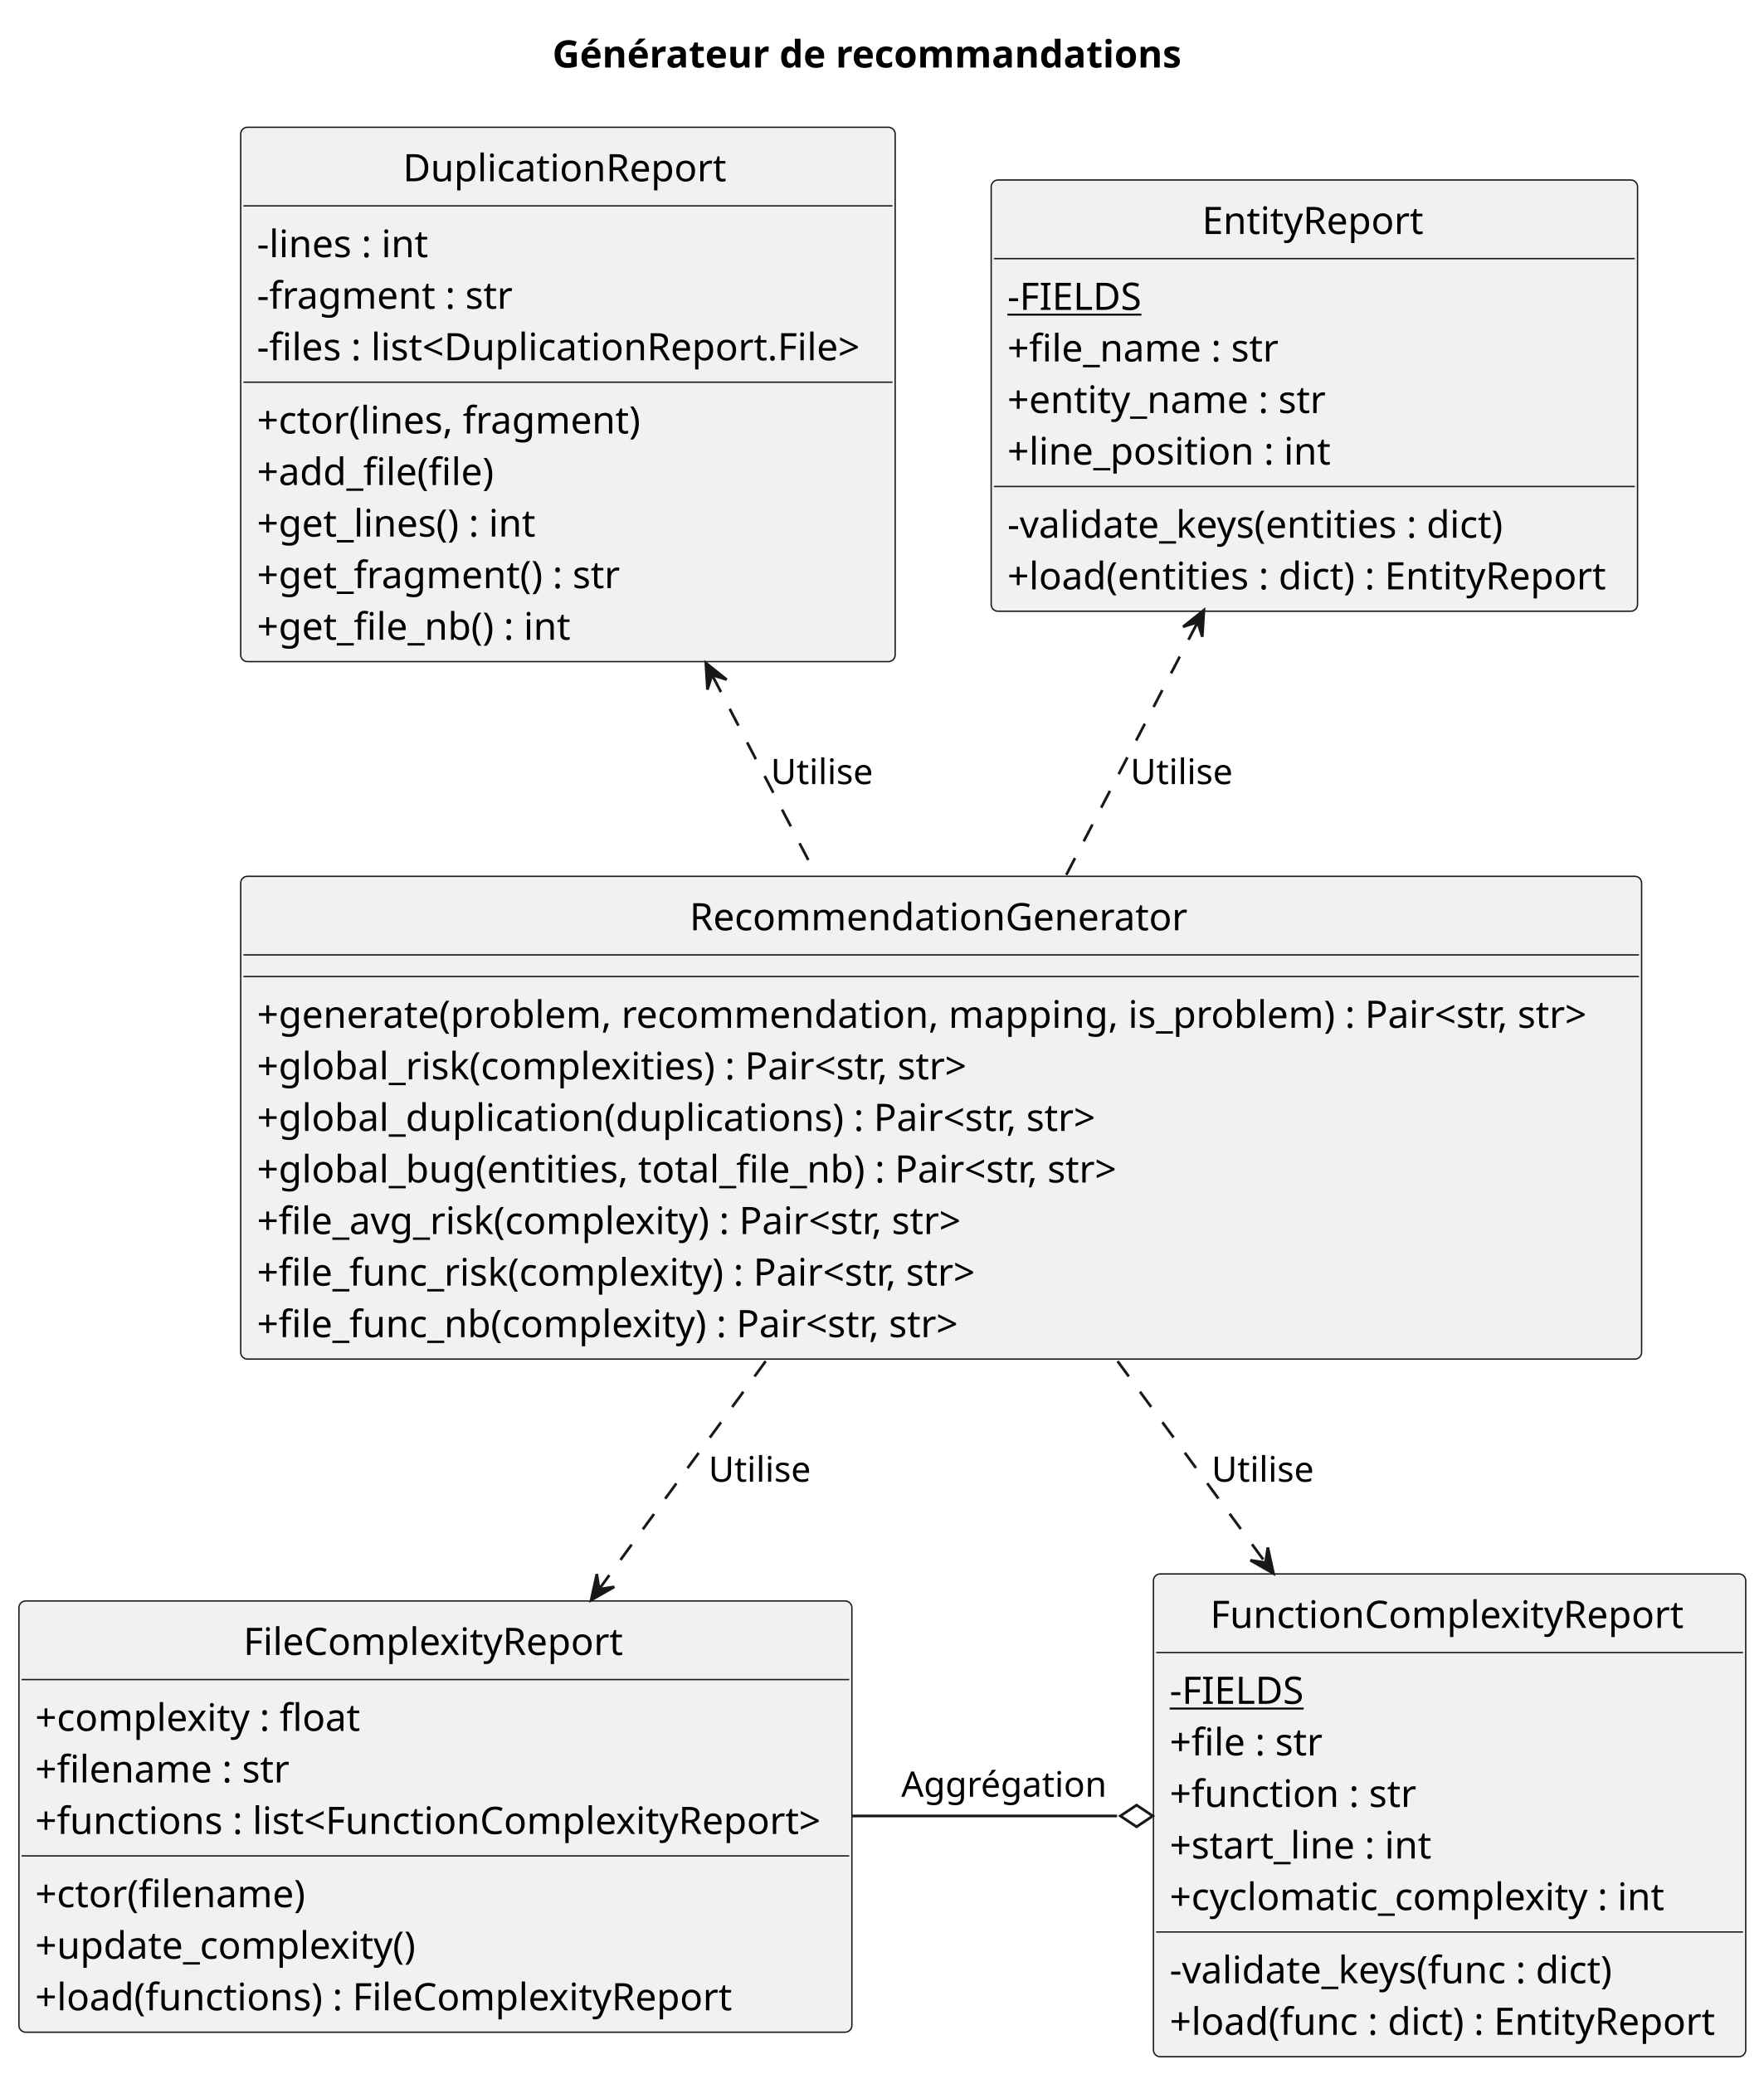
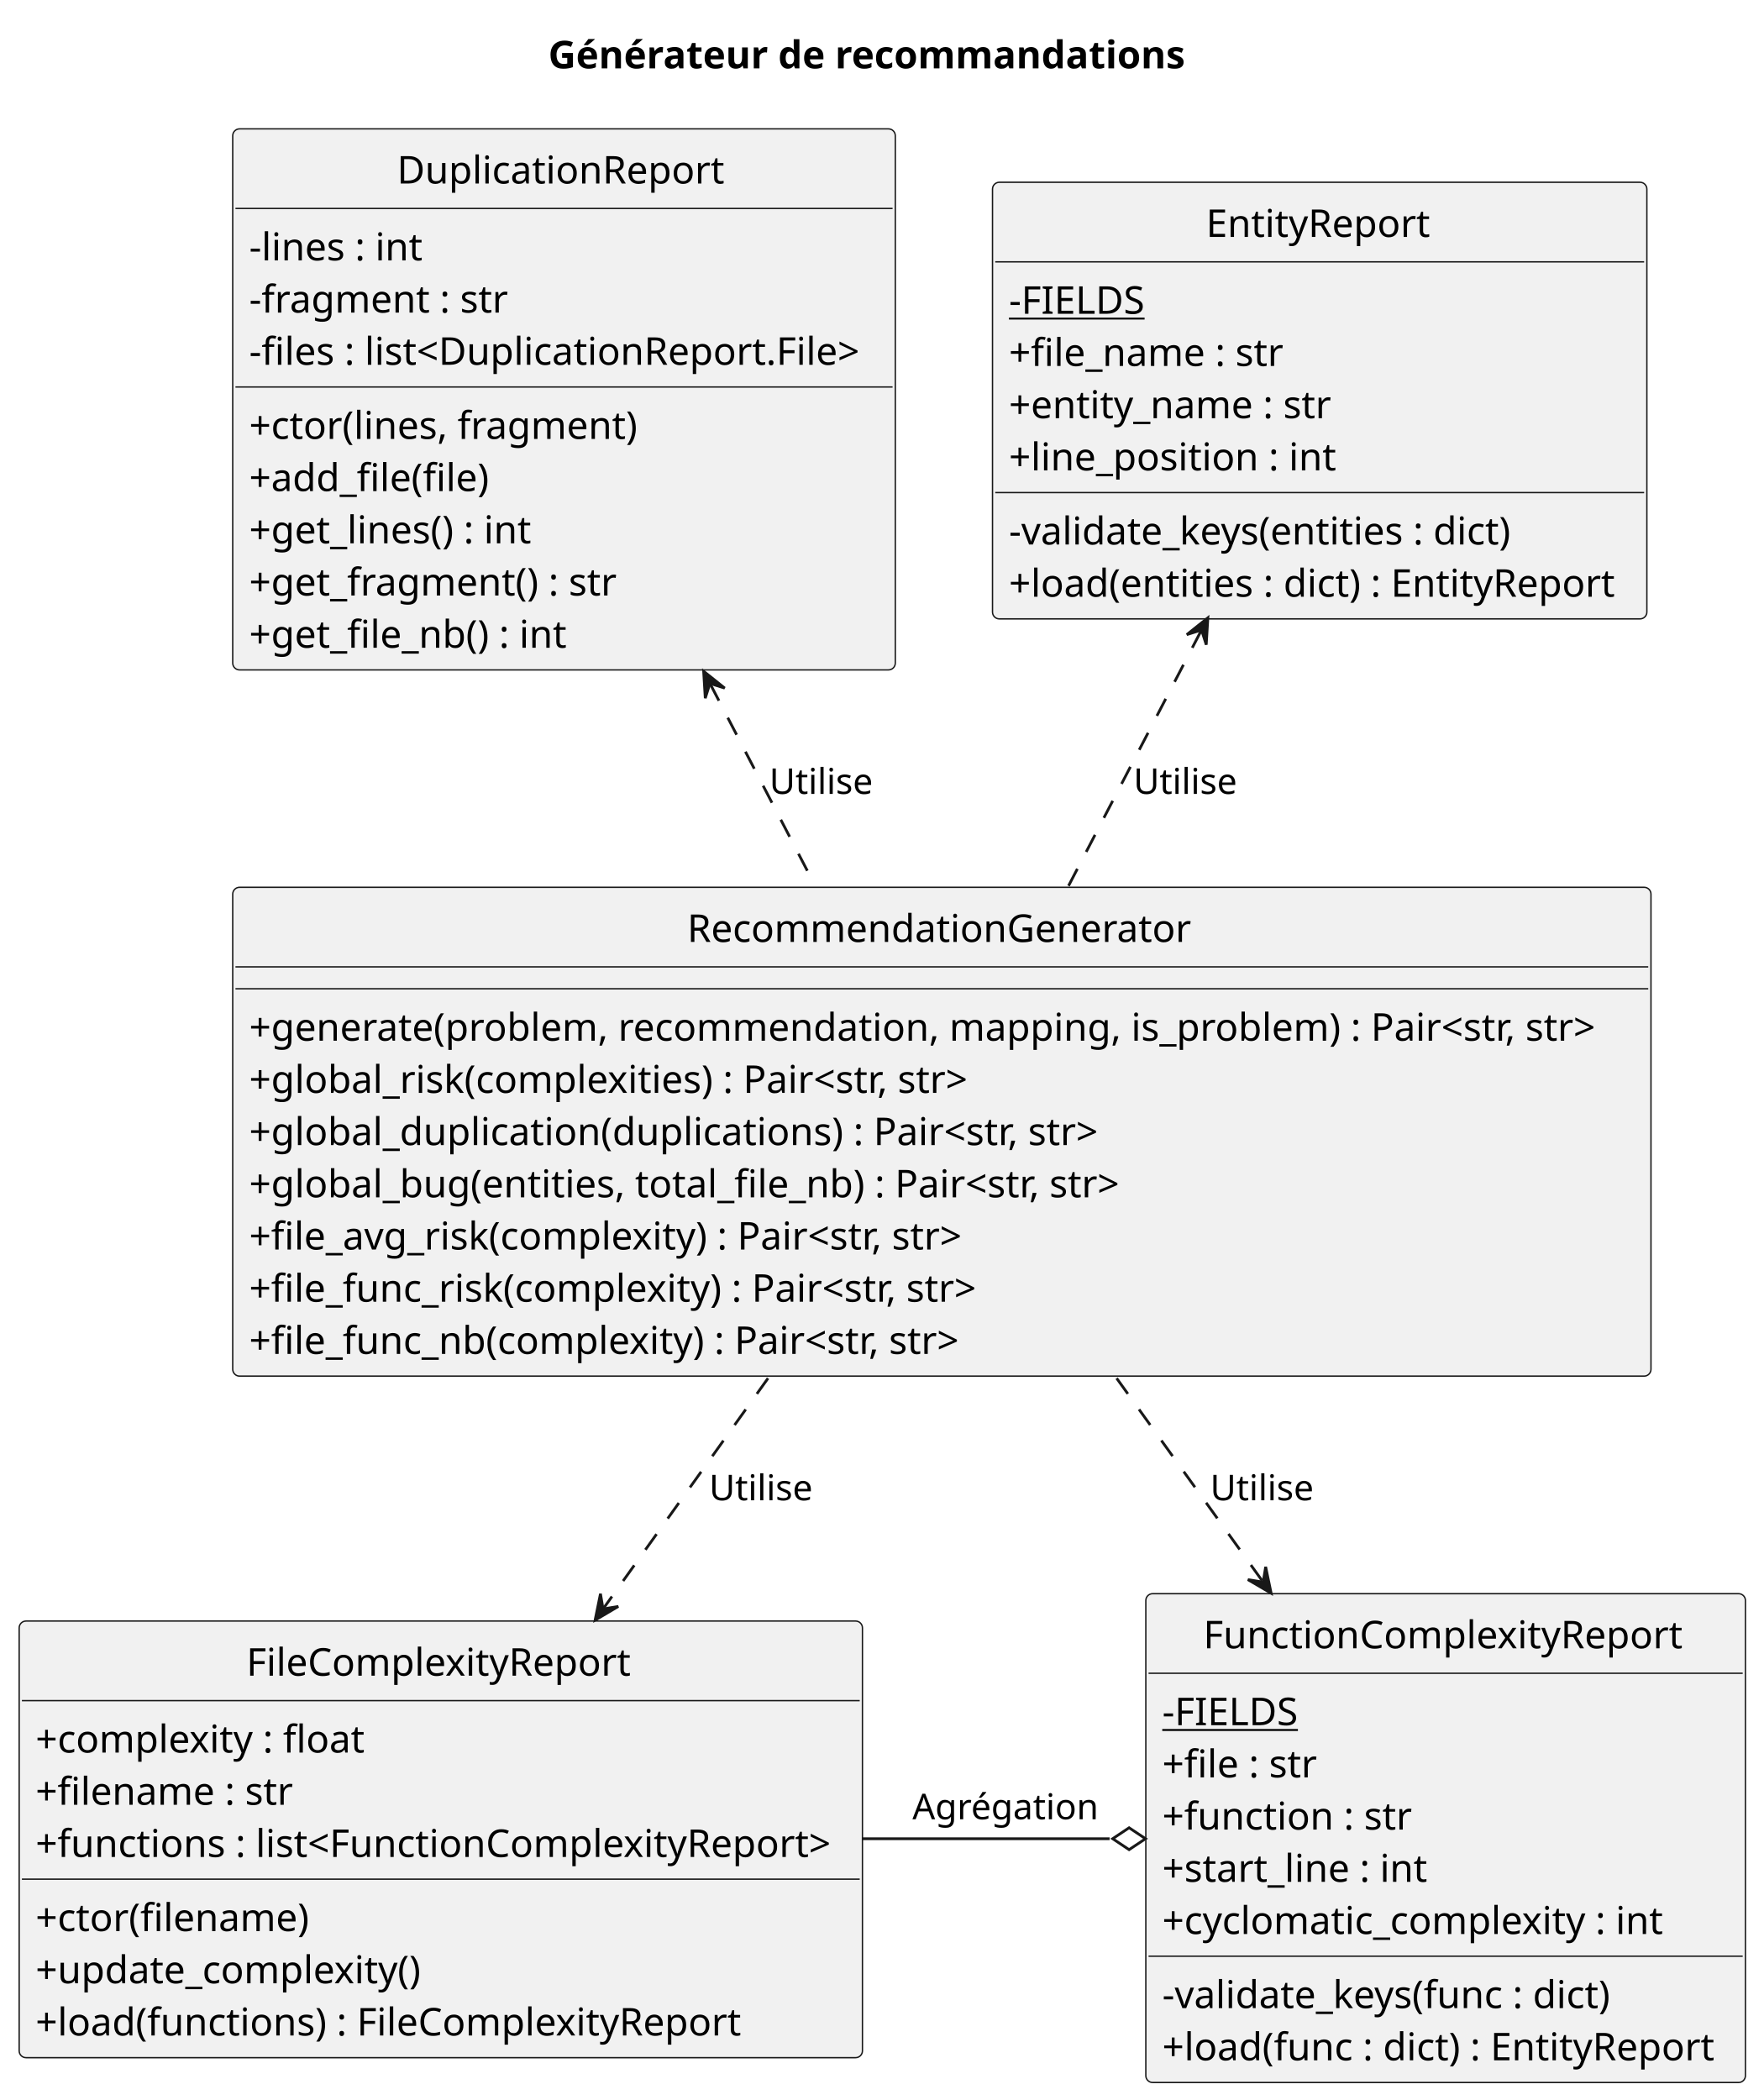
- <svg xmlns="http://www.w3.org/2000/svg" contentStyleType="text/css" height="767px" preserveAspectRatio="none" style="width:652px;height:767px;background:#FFFFFF;" version="1.1" viewBox="0 0 652 767" width="652px" zoomAndPan="magnify">
+ <svg xmlns="http://www.w3.org/2000/svg" contentStyleType="text/css" height="767px" preserveAspectRatio="none" style="width:644px;height:767px;background:#FFFFFF;" version="1.1" viewBox="0 0 644 767" width="644px" zoomAndPan="magnify">
  <defs />
  <g>
-     <text fill="#000000" font-family="sans-serif" font-size="14" font-weight="bold" lengthAdjust="spacing" textLength="230" x="204.25" y="24.966">Générateur de recommandations</text>
+     <text fill="#000000" font-family="sans-serif" font-size="14" font-weight="bold" lengthAdjust="spacing" textLength="230" x="200.25" y="24.966">Générateur de recommandations</text>
    <g id="elem_RecommendationGenerator">
-       <rect codeLine="5" fill="#F1F1F1" height="178.543" id="RecommendationGenerator" rx="2.5" ry="2.5" style="stroke:#181818;stroke-width:0.5;" width="518" x="89" y="324.068" />
-       <text fill="#000000" font-family="sans-serif" font-size="14" lengthAdjust="spacing" textLength="186" x="255" y="344.034">RecommendationGenerator</text>
-       <line style="stroke:#181818;stroke-width:0.5;" x1="90" x2="606" y1="353.136" y2="353.136" />
-       <line style="stroke:#181818;stroke-width:0.5;" x1="90" x2="606" y1="361.136" y2="361.136" />
-       <text fill="#000000" font-family="sans-serif" font-size="14" lengthAdjust="spacing" textLength="506" x="95" y="380.102">+generate(problem, recommendation, mapping, is_problem) : Pair&lt;str, str&gt;</text>
-       <text fill="#000000" font-family="sans-serif" font-size="14" lengthAdjust="spacing" textLength="270" x="95" y="399.17">+global_risk(complexities) : Pair&lt;str, str&gt;</text>
-       <text fill="#000000" font-family="sans-serif" font-size="14" lengthAdjust="spacing" textLength="321" x="95" y="418.238">+global_duplication(duplications) : Pair&lt;str, str&gt;</text>
-       <text fill="#000000" font-family="sans-serif" font-size="14" lengthAdjust="spacing" textLength="328" x="95" y="437.305">+global_bug(entities, total_file_nb) : Pair&lt;str, str&gt;</text>
-       <text fill="#000000" font-family="sans-serif" font-size="14" lengthAdjust="spacing" textLength="267" x="95" y="456.373">+file_avg_risk(complexity) : Pair&lt;str, str&gt;</text>
-       <text fill="#000000" font-family="sans-serif" font-size="14" lengthAdjust="spacing" textLength="273" x="95" y="475.441">+file_func_risk(complexity) : Pair&lt;str, str&gt;</text>
-       <text fill="#000000" font-family="sans-serif" font-size="14" lengthAdjust="spacing" textLength="267" x="95" y="494.509">+file_func_nb(complexity) : Pair&lt;str, str&gt;</text>
+       <rect codeLine="5" fill="#F1F1F1" height="178.543" id="RecommendationGenerator" rx="2.5" ry="2.5" style="stroke:#181818;stroke-width:0.5;" width="518" x="85" y="324.068" />
+       <text fill="#000000" font-family="sans-serif" font-size="14" lengthAdjust="spacing" textLength="186" x="251" y="344.034">RecommendationGenerator</text>
+       <line style="stroke:#181818;stroke-width:0.5;" x1="86" x2="602" y1="353.136" y2="353.136" />
+       <line style="stroke:#181818;stroke-width:0.5;" x1="86" x2="602" y1="361.136" y2="361.136" />
+       <text fill="#000000" font-family="sans-serif" font-size="14" lengthAdjust="spacing" textLength="506" x="91" y="380.102">+generate(problem, recommendation, mapping, is_problem) : Pair&lt;str, str&gt;</text>
+       <text fill="#000000" font-family="sans-serif" font-size="14" lengthAdjust="spacing" textLength="270" x="91" y="399.17">+global_risk(complexities) : Pair&lt;str, str&gt;</text>
+       <text fill="#000000" font-family="sans-serif" font-size="14" lengthAdjust="spacing" textLength="321" x="91" y="418.238">+global_duplication(duplications) : Pair&lt;str, str&gt;</text>
+       <text fill="#000000" font-family="sans-serif" font-size="14" lengthAdjust="spacing" textLength="328" x="91" y="437.305">+global_bug(entities, total_file_nb) : Pair&lt;str, str&gt;</text>
+       <text fill="#000000" font-family="sans-serif" font-size="14" lengthAdjust="spacing" textLength="267" x="91" y="456.373">+file_avg_risk(complexity) : Pair&lt;str, str&gt;</text>
+       <text fill="#000000" font-family="sans-serif" font-size="14" lengthAdjust="spacing" textLength="273" x="91" y="475.441">+file_func_risk(complexity) : Pair&lt;str, str&gt;</text>
+       <text fill="#000000" font-family="sans-serif" font-size="14" lengthAdjust="spacing" textLength="267" x="91" y="494.509">+file_func_nb(complexity) : Pair&lt;str, str&gt;</text>
    </g>
    <g id="elem_EntityReport">
-       <rect codeLine="15" fill="#F1F1F1" height="159.475" id="EntityReport" rx="2.5" ry="2.5" style="stroke:#181818;stroke-width:0.5;" width="239" x="366.5" y="66.568" />
-       <text fill="#000000" font-family="sans-serif" font-size="14" lengthAdjust="spacing" textLength="83" x="444.5" y="86.534">EntityReport</text>
-       <line style="stroke:#181818;stroke-width:0.5;" x1="367.5" x2="604.5" y1="95.636" y2="95.636" />
-       <text fill="#000000" font-family="sans-serif" font-size="14" lengthAdjust="spacing" text-decoration="underline" textLength="50" x="372.5" y="114.602">-FIELDS</text>
-       <text fill="#000000" font-family="sans-serif" font-size="14" lengthAdjust="spacing" textLength="103" x="372.5" y="133.67">+file_name : str</text>
-       <text fill="#000000" font-family="sans-serif" font-size="14" lengthAdjust="spacing" textLength="120" x="372.5" y="152.738">+entity_name : str</text>
-       <text fill="#000000" font-family="sans-serif" font-size="14" lengthAdjust="spacing" textLength="123" x="372.5" y="171.805">+line_position : int</text>
-       <line style="stroke:#181818;stroke-width:0.5;" x1="367.5" x2="604.5" y1="179.907" y2="179.907" />
-       <text fill="#000000" font-family="sans-serif" font-size="14" lengthAdjust="spacing" textLength="188" x="372.5" y="198.873">-validate_keys(entities : dict)</text>
-       <text fill="#000000" font-family="sans-serif" font-size="14" lengthAdjust="spacing" textLength="227" x="372.5" y="217.941">+load(entities : dict) : EntityReport</text>
+       <rect codeLine="15" fill="#F1F1F1" height="159.475" id="EntityReport" rx="2.5" ry="2.5" style="stroke:#181818;stroke-width:0.5;" width="239" x="362.5" y="66.568" />
+       <text fill="#000000" font-family="sans-serif" font-size="14" lengthAdjust="spacing" textLength="83" x="440.5" y="86.534">EntityReport</text>
+       <line style="stroke:#181818;stroke-width:0.5;" x1="363.5" x2="600.5" y1="95.636" y2="95.636" />
+       <text fill="#000000" font-family="sans-serif" font-size="14" lengthAdjust="spacing" text-decoration="underline" textLength="50" x="368.5" y="114.602">-FIELDS</text>
+       <text fill="#000000" font-family="sans-serif" font-size="14" lengthAdjust="spacing" textLength="103" x="368.5" y="133.67">+file_name : str</text>
+       <text fill="#000000" font-family="sans-serif" font-size="14" lengthAdjust="spacing" textLength="120" x="368.5" y="152.738">+entity_name : str</text>
+       <text fill="#000000" font-family="sans-serif" font-size="14" lengthAdjust="spacing" textLength="123" x="368.5" y="171.805">+line_position : int</text>
+       <line style="stroke:#181818;stroke-width:0.5;" x1="363.5" x2="600.5" y1="179.907" y2="179.907" />
+       <text fill="#000000" font-family="sans-serif" font-size="14" lengthAdjust="spacing" textLength="188" x="368.5" y="198.873">-validate_keys(entities : dict)</text>
+       <text fill="#000000" font-family="sans-serif" font-size="14" lengthAdjust="spacing" textLength="227" x="368.5" y="217.941">+load(entities : dict) : EntityReport</text>
    </g>
    <g id="elem_FileComplexityReport">
      <rect codeLine="25" fill="#F1F1F1" height="159.475" id="FileComplexityReport" rx="2.5" ry="2.5" style="stroke:#181818;stroke-width:0.5;" width="308" x="7" y="592.068" />
      <text fill="#000000" font-family="sans-serif" font-size="14" lengthAdjust="spacing" textLength="142" x="90" y="612.034">FileComplexityReport</text>
      <line style="stroke:#181818;stroke-width:0.5;" x1="8" x2="314" y1="621.136" y2="621.136" />
      <text fill="#000000" font-family="sans-serif" font-size="14" lengthAdjust="spacing" textLength="122" x="13" y="640.102">+complexity : float</text>
      <text fill="#000000" font-family="sans-serif" font-size="14" lengthAdjust="spacing" textLength="97" x="13" y="659.17">+filename : str</text>
      <text fill="#000000" font-family="sans-serif" font-size="14" lengthAdjust="spacing" textLength="296" x="13" y="678.238">+functions : list&lt;FunctionComplexityReport&gt;</text>
      <line style="stroke:#181818;stroke-width:0.5;" x1="8" x2="314" y1="686.34" y2="686.34" />
      <text fill="#000000" font-family="sans-serif" font-size="14" lengthAdjust="spacing" textLength="101" x="13" y="705.306">+ctor(filename)</text>
      <text fill="#000000" font-family="sans-serif" font-size="14" lengthAdjust="spacing" textLength="142" x="13" y="724.373">+update_complexity()</text>
      <text fill="#000000" font-family="sans-serif" font-size="14" lengthAdjust="spacing" textLength="262" x="13" y="743.441">+load(functions) : FileComplexityReport</text>
    </g>
    <g id="elem_FunctionComplexityReport">
-       <rect codeLine="34" fill="#F1F1F1" height="178.543" id="FunctionComplexityReport" rx="2.5" ry="2.5" style="stroke:#181818;stroke-width:0.5;" width="219" x="426.5" y="582.068" />
-       <text fill="#000000" font-family="sans-serif" font-size="14" lengthAdjust="spacing" textLength="177" x="447.5" y="602.034">FunctionComplexityReport</text>
-       <line style="stroke:#181818;stroke-width:0.5;" x1="427.5" x2="644.5" y1="611.136" y2="611.136" />
-       <text fill="#000000" font-family="sans-serif" font-size="14" lengthAdjust="spacing" text-decoration="underline" textLength="50" x="432.5" y="630.102">-FIELDS</text>
-       <text fill="#000000" font-family="sans-serif" font-size="14" lengthAdjust="spacing" textLength="59" x="432.5" y="649.17">+file : str</text>
-       <text fill="#000000" font-family="sans-serif" font-size="14" lengthAdjust="spacing" textLength="94" x="432.5" y="668.238">+function : str</text>
-       <text fill="#000000" font-family="sans-serif" font-size="14" lengthAdjust="spacing" textLength="100" x="432.5" y="687.306">+start_line : int</text>
-       <text fill="#000000" font-family="sans-serif" font-size="14" lengthAdjust="spacing" textLength="186" x="432.5" y="706.373">+cyclomatic_complexity : int</text>
-       <line style="stroke:#181818;stroke-width:0.5;" x1="427.5" x2="644.5" y1="714.475" y2="714.475" />
-       <text fill="#000000" font-family="sans-serif" font-size="14" lengthAdjust="spacing" textLength="168" x="432.5" y="733.441">-validate_keys(func : dict)</text>
-       <text fill="#000000" font-family="sans-serif" font-size="14" lengthAdjust="spacing" textLength="207" x="432.5" y="752.509">+load(func : dict) : EntityReport</text>
+       <rect codeLine="34" fill="#F1F1F1" height="178.543" id="FunctionComplexityReport" rx="2.5" ry="2.5" style="stroke:#181818;stroke-width:0.5;" width="219" x="418.5" y="582.068" />
+       <text fill="#000000" font-family="sans-serif" font-size="14" lengthAdjust="spacing" textLength="177" x="439.5" y="602.034">FunctionComplexityReport</text>
+       <line style="stroke:#181818;stroke-width:0.5;" x1="419.5" x2="636.5" y1="611.136" y2="611.136" />
+       <text fill="#000000" font-family="sans-serif" font-size="14" lengthAdjust="spacing" text-decoration="underline" textLength="50" x="424.5" y="630.102">-FIELDS</text>
+       <text fill="#000000" font-family="sans-serif" font-size="14" lengthAdjust="spacing" textLength="59" x="424.5" y="649.17">+file : str</text>
+       <text fill="#000000" font-family="sans-serif" font-size="14" lengthAdjust="spacing" textLength="94" x="424.5" y="668.238">+function : str</text>
+       <text fill="#000000" font-family="sans-serif" font-size="14" lengthAdjust="spacing" textLength="100" x="424.5" y="687.306">+start_line : int</text>
+       <text fill="#000000" font-family="sans-serif" font-size="14" lengthAdjust="spacing" textLength="186" x="424.5" y="706.373">+cyclomatic_complexity : int</text>
+       <line style="stroke:#181818;stroke-width:0.5;" x1="419.5" x2="636.5" y1="714.475" y2="714.475" />
+       <text fill="#000000" font-family="sans-serif" font-size="14" lengthAdjust="spacing" textLength="168" x="424.5" y="733.441">-validate_keys(func : dict)</text>
+       <text fill="#000000" font-family="sans-serif" font-size="14" lengthAdjust="spacing" textLength="207" x="424.5" y="752.509">+load(func : dict) : EntityReport</text>
    </g>
    <g id="elem_DuplicationReport">
-       <rect codeLine="44" fill="#F1F1F1" height="197.611" id="DuplicationReport" rx="2.5" ry="2.5" style="stroke:#181818;stroke-width:0.5;" width="242" x="89" y="47.068" />
-       <text fill="#000000" font-family="sans-serif" font-size="14" lengthAdjust="spacing" textLength="122" x="149" y="67.034">DuplicationReport</text>
-       <line style="stroke:#181818;stroke-width:0.5;" x1="90" x2="330" y1="76.136" y2="76.136" />
-       <text fill="#000000" font-family="sans-serif" font-size="14" lengthAdjust="spacing" textLength="67" x="95" y="95.102">-lines : int</text>
-       <text fill="#000000" font-family="sans-serif" font-size="14" lengthAdjust="spacing" textLength="98" x="95" y="114.17">-fragment : str</text>
-       <text fill="#000000" font-family="sans-serif" font-size="14" lengthAdjust="spacing" textLength="230" x="95" y="133.238">-files : list&lt;DuplicationReport.File&gt;</text>
-       <line style="stroke:#181818;stroke-width:0.5;" x1="90" x2="330" y1="141.34" y2="141.34" />
-       <text fill="#000000" font-family="sans-serif" font-size="14" lengthAdjust="spacing" textLength="145" x="95" y="160.305">+ctor(lines, fragment)</text>
-       <text fill="#000000" font-family="sans-serif" font-size="14" lengthAdjust="spacing" textLength="90" x="95" y="179.373">+add_file(file)</text>
-       <text fill="#000000" font-family="sans-serif" font-size="14" lengthAdjust="spacing" textLength="106" x="95" y="198.441">+get_lines() : int</text>
-       <text fill="#000000" font-family="sans-serif" font-size="14" lengthAdjust="spacing" textLength="137" x="95" y="217.509">+get_fragment() : str</text>
-       <text fill="#000000" font-family="sans-serif" font-size="14" lengthAdjust="spacing" textLength="119" x="95" y="236.577">+get_file_nb() : int</text>
+       <rect codeLine="44" fill="#F1F1F1" height="197.611" id="DuplicationReport" rx="2.5" ry="2.5" style="stroke:#181818;stroke-width:0.5;" width="242" x="85" y="47.068" />
+       <text fill="#000000" font-family="sans-serif" font-size="14" lengthAdjust="spacing" textLength="122" x="145" y="67.034">DuplicationReport</text>
+       <line style="stroke:#181818;stroke-width:0.5;" x1="86" x2="326" y1="76.136" y2="76.136" />
+       <text fill="#000000" font-family="sans-serif" font-size="14" lengthAdjust="spacing" textLength="67" x="91" y="95.102">-lines : int</text>
+       <text fill="#000000" font-family="sans-serif" font-size="14" lengthAdjust="spacing" textLength="98" x="91" y="114.17">-fragment : str</text>
+       <text fill="#000000" font-family="sans-serif" font-size="14" lengthAdjust="spacing" textLength="230" x="91" y="133.238">-files : list&lt;DuplicationReport.File&gt;</text>
+       <line style="stroke:#181818;stroke-width:0.5;" x1="86" x2="326" y1="141.34" y2="141.34" />
+       <text fill="#000000" font-family="sans-serif" font-size="14" lengthAdjust="spacing" textLength="145" x="91" y="160.305">+ctor(lines, fragment)</text>
+       <text fill="#000000" font-family="sans-serif" font-size="14" lengthAdjust="spacing" textLength="90" x="91" y="179.373">+add_file(file)</text>
+       <text fill="#000000" font-family="sans-serif" font-size="14" lengthAdjust="spacing" textLength="106" x="91" y="198.441">+get_lines() : int</text>
+       <text fill="#000000" font-family="sans-serif" font-size="14" lengthAdjust="spacing" textLength="137" x="91" y="217.509">+get_fragment() : str</text>
+       <text fill="#000000" font-family="sans-serif" font-size="14" lengthAdjust="spacing" textLength="119" x="91" y="236.577">+get_file_nb() : int</text>
    </g>
    <g id="link_EntityReport_RecommendationGenerator">
-       <path codeLine="55" d="M442.69,230.388 C427.23,260.148 409.75,293.758 394.06,323.948 " fill="none" id="EntityReport-backto-RecommendationGenerator" style="stroke:#181818;stroke-width:1.0;stroke-dasharray:7.0,7.0;" />
-       <polygon fill="#181818" points="445.16,225.648,437.462,231.791,442.856,230.085,444.562,235.479,445.16,225.648" style="stroke:#181818;stroke-width:1.0;" />
-       <text fill="#000000" font-family="sans-serif" font-size="13" lengthAdjust="spacing" textLength="37" x="418" y="289.965">Utilise</text>
+       <path codeLine="55" d="M438.69,230.388 C423.23,260.148 405.75,293.758 390.06,323.948 " fill="none" id="EntityReport-backto-RecommendationGenerator" style="stroke:#181818;stroke-width:1.0;stroke-dasharray:7.0,7.0;" />
+       <polygon fill="#181818" points="441.16,225.648,433.462,231.791,438.856,230.085,440.562,235.479,441.16,225.648" style="stroke:#181818;stroke-width:1.0;" />
+       <text fill="#000000" font-family="sans-serif" font-size="13" lengthAdjust="spacing" textLength="37" x="414" y="289.965">Utilise</text>
    </g>
    <g id="link_RecommendationGenerator_FileComplexityReport">
-       <path codeLine="56" d="M283.12,503.388 C263.2,530.668 241.35,560.568 221.71,587.448 " fill="none" id="RecommendationGenerator-to-FileComplexityReport" style="stroke:#181818;stroke-width:1.0;stroke-dasharray:7.0,7.0;" />
-       <polygon fill="#181818" points="218.58,591.738,227.13,586.85,221.539,587.707,220.681,582.116,218.58,591.738" style="stroke:#181818;stroke-width:1.0;" />
-       <text fill="#000000" font-family="sans-serif" font-size="13" lengthAdjust="spacing" textLength="37" x="262" y="547.965">Utilise</text>
+       <path codeLine="56" d="M280.51,503.388 C261.01,530.668 239.63,560.568 220.41,587.448 " fill="none" id="RecommendationGenerator-to-FileComplexityReport" style="stroke:#181818;stroke-width:1.0;stroke-dasharray:7.0,7.0;" />
+       <polygon fill="#181818" points="217.35,591.738,225.829,586.728,220.251,587.665,219.313,582.087,217.35,591.738" style="stroke:#181818;stroke-width:1.0;" />
+       <text fill="#000000" font-family="sans-serif" font-size="13" lengthAdjust="spacing" textLength="37" x="259" y="547.965">Utilise</text>
    </g>
    <g id="link_RecommendationGenerator_FunctionComplexityReport">
-       <path codeLine="57" d="M413.23,503.388 C430.87,527.408 450.01,553.478 467.81,577.718 " fill="none" id="RecommendationGenerator-to-FunctionComplexityReport" style="stroke:#181818;stroke-width:1.0;stroke-dasharray:7.0,7.0;" />
-       <polygon fill="#181818" points="470.89,581.908,468.789,572.286,467.931,577.877,462.34,577.02,470.89,581.908" style="stroke:#181818;stroke-width:1.0;" />
-       <text fill="#000000" font-family="sans-serif" font-size="13" lengthAdjust="spacing" textLength="37" x="448" y="547.965">Utilise</text>
+       <path codeLine="57" d="M407.84,503.388 C425.11,527.408 443.84,553.478 461.26,577.718 " fill="none" id="RecommendationGenerator-to-FunctionComplexityReport" style="stroke:#181818;stroke-width:1.0;stroke-dasharray:7.0,7.0;" />
+       <polygon fill="#181818" points="464.27,581.908,462.268,572.265,461.353,577.847,455.771,576.932,464.27,581.908" style="stroke:#181818;stroke-width:1.0;" />
+       <text fill="#000000" font-family="sans-serif" font-size="13" lengthAdjust="spacing" textLength="37" x="442" y="547.965">Utilise</text>
    </g>
    <g id="link_DuplicationReport_RecommendationGenerator">
-       <path codeLine="58" d="M263.35,249.708 C276.03,274.098 289.45,299.918 301.78,323.638 " fill="none" id="DuplicationReport-backto-RecommendationGenerator" style="stroke:#181818;stroke-width:1.0;stroke-dasharray:7.0,7.0;" />
-       <polygon fill="#181818" points="260.99,245.178,261.588,255.009,263.295,249.615,268.688,251.321,260.99,245.178" style="stroke:#181818;stroke-width:1.0;" />
-       <text fill="#000000" font-family="sans-serif" font-size="13" lengthAdjust="spacing" textLength="37" x="285" y="289.965">Utilise</text>
+       <path codeLine="58" d="M259.35,249.708 C272.03,274.098 285.45,299.918 297.78,323.638 " fill="none" id="DuplicationReport-backto-RecommendationGenerator" style="stroke:#181818;stroke-width:1.0;stroke-dasharray:7.0,7.0;" />
+       <polygon fill="#181818" points="256.99,245.178,257.588,255.009,259.295,249.615,264.688,251.321,256.99,245.178" style="stroke:#181818;stroke-width:1.0;" />
+       <text fill="#000000" font-family="sans-serif" font-size="13" lengthAdjust="spacing" textLength="37" x="281" y="289.965">Utilise</text>
    </g>
    <g id="link_FileComplexityReport_FunctionComplexityReport">
-       <path codeLine="59" d="M315.15,671.568 C347.76,671.568 381.77,671.568 413.04,671.568 " fill="none" id="FileComplexityReport-to-FunctionComplexityReport" style="stroke:#181818;stroke-width:1.0;" />
-       <polygon fill="none" points="426.26,671.568,420.26,667.568,414.26,671.568,420.26,675.568,426.26,671.568" style="stroke:#181818;stroke-width:1.0;" />
-       <text fill="#000000" font-family="sans-serif" font-size="13" lengthAdjust="spacing" textLength="75" x="333.25" y="664.465">Aggrégation</text>
+       <path codeLine="59" d="M315.05,671.568 C345.15,671.568 376.35,671.568 405.27,671.568 " fill="none" id="FileComplexityReport-to-FunctionComplexityReport" style="stroke:#181818;stroke-width:1.0;" />
+       <polygon fill="none" points="418.39,671.568,412.39,667.568,406.39,671.568,412.39,675.568,418.39,671.568" style="stroke:#181818;stroke-width:1.0;" />
+       <text fill="#000000" font-family="sans-serif" font-size="13" lengthAdjust="spacing" textLength="67" x="333.25" y="664.465">Agrégation</text>
    </g>
  </g>
</svg>
